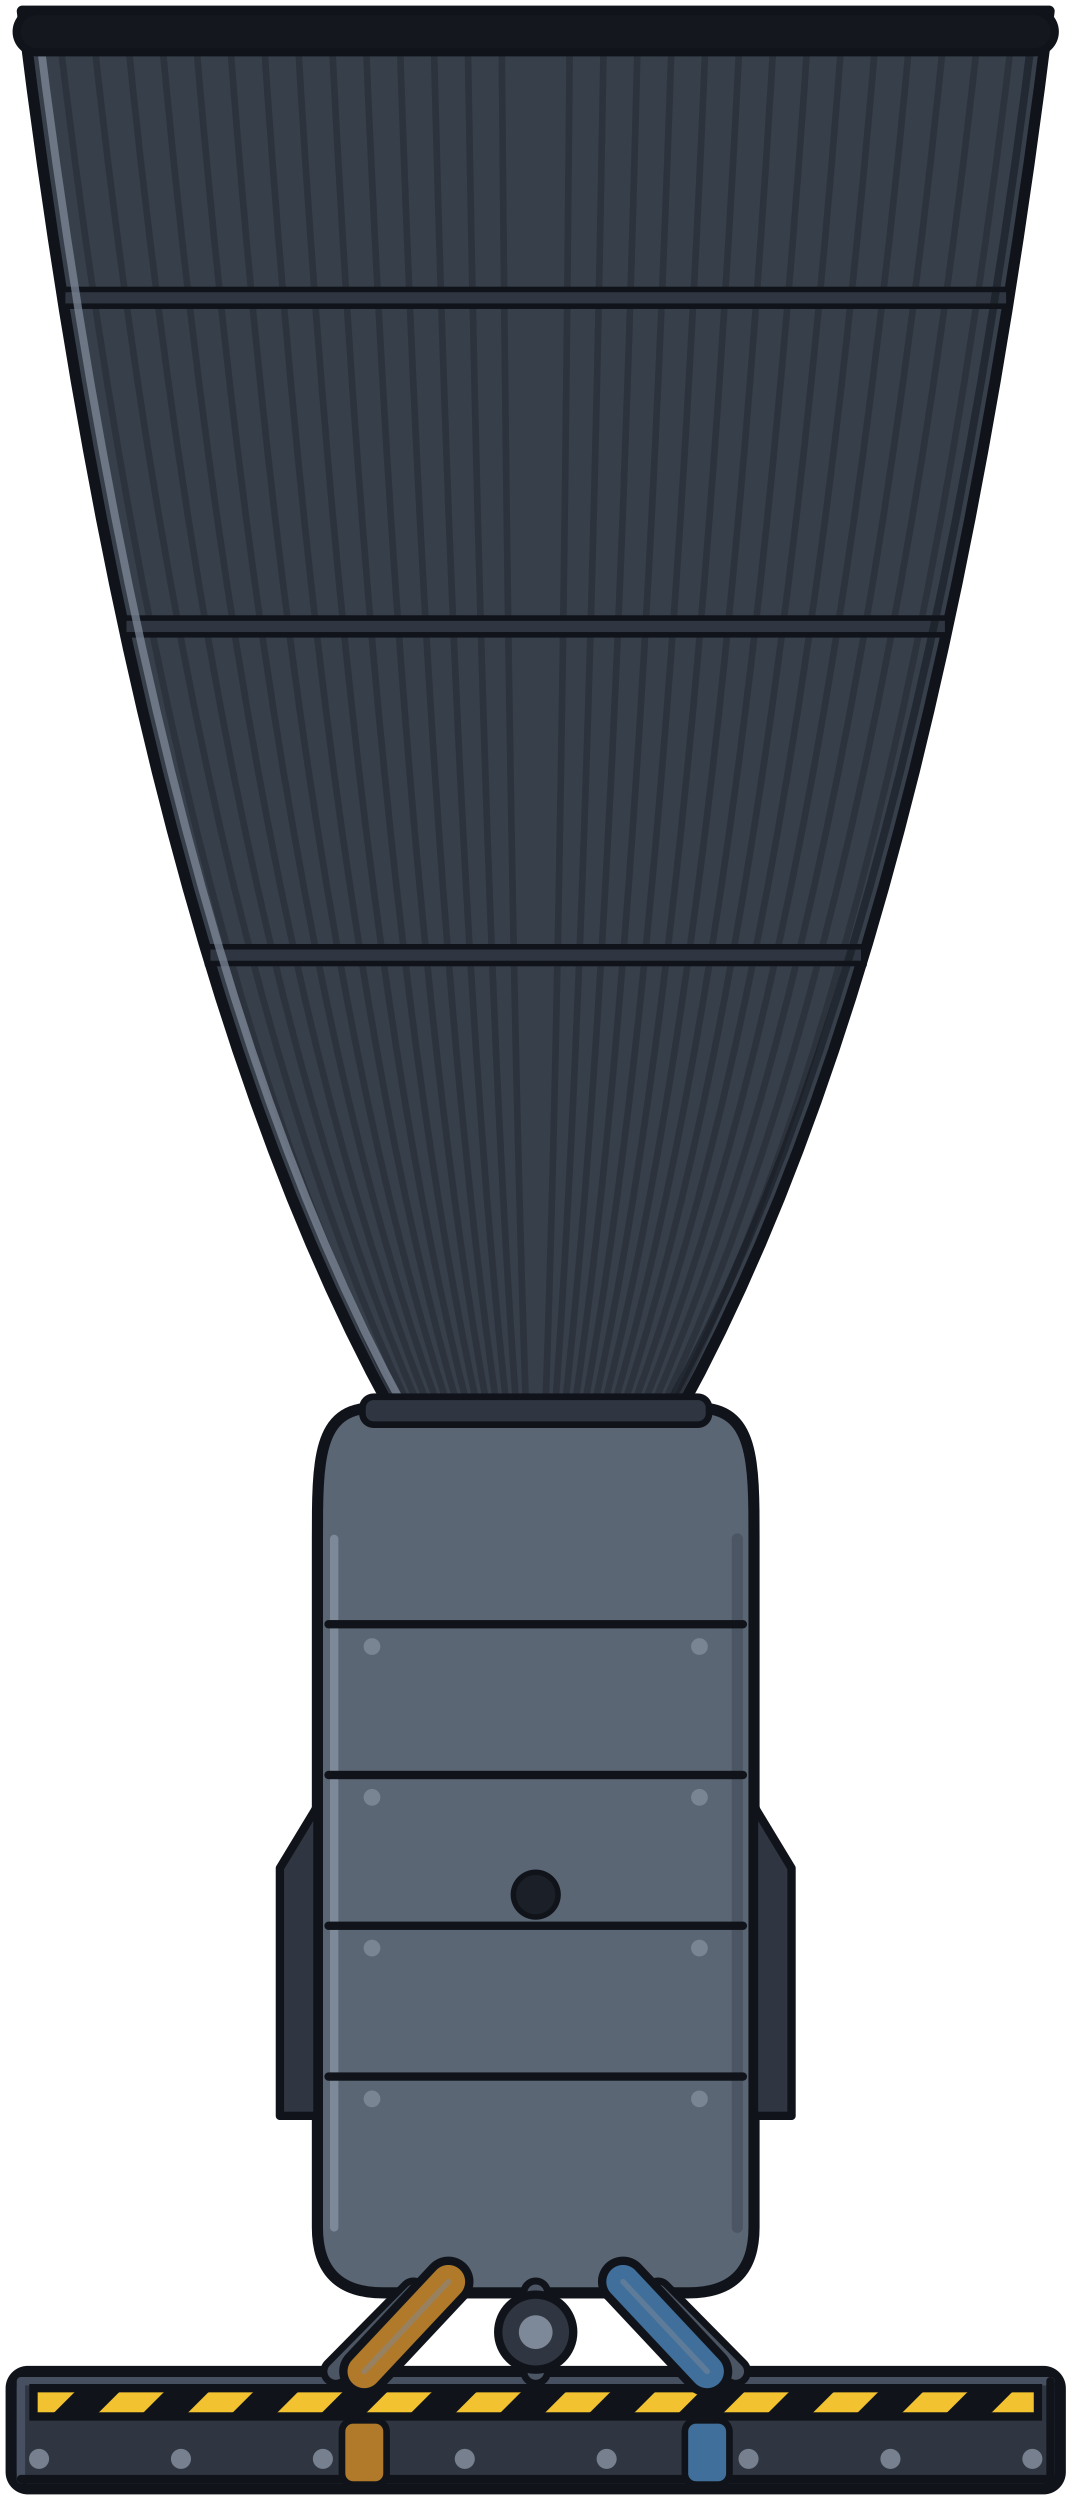
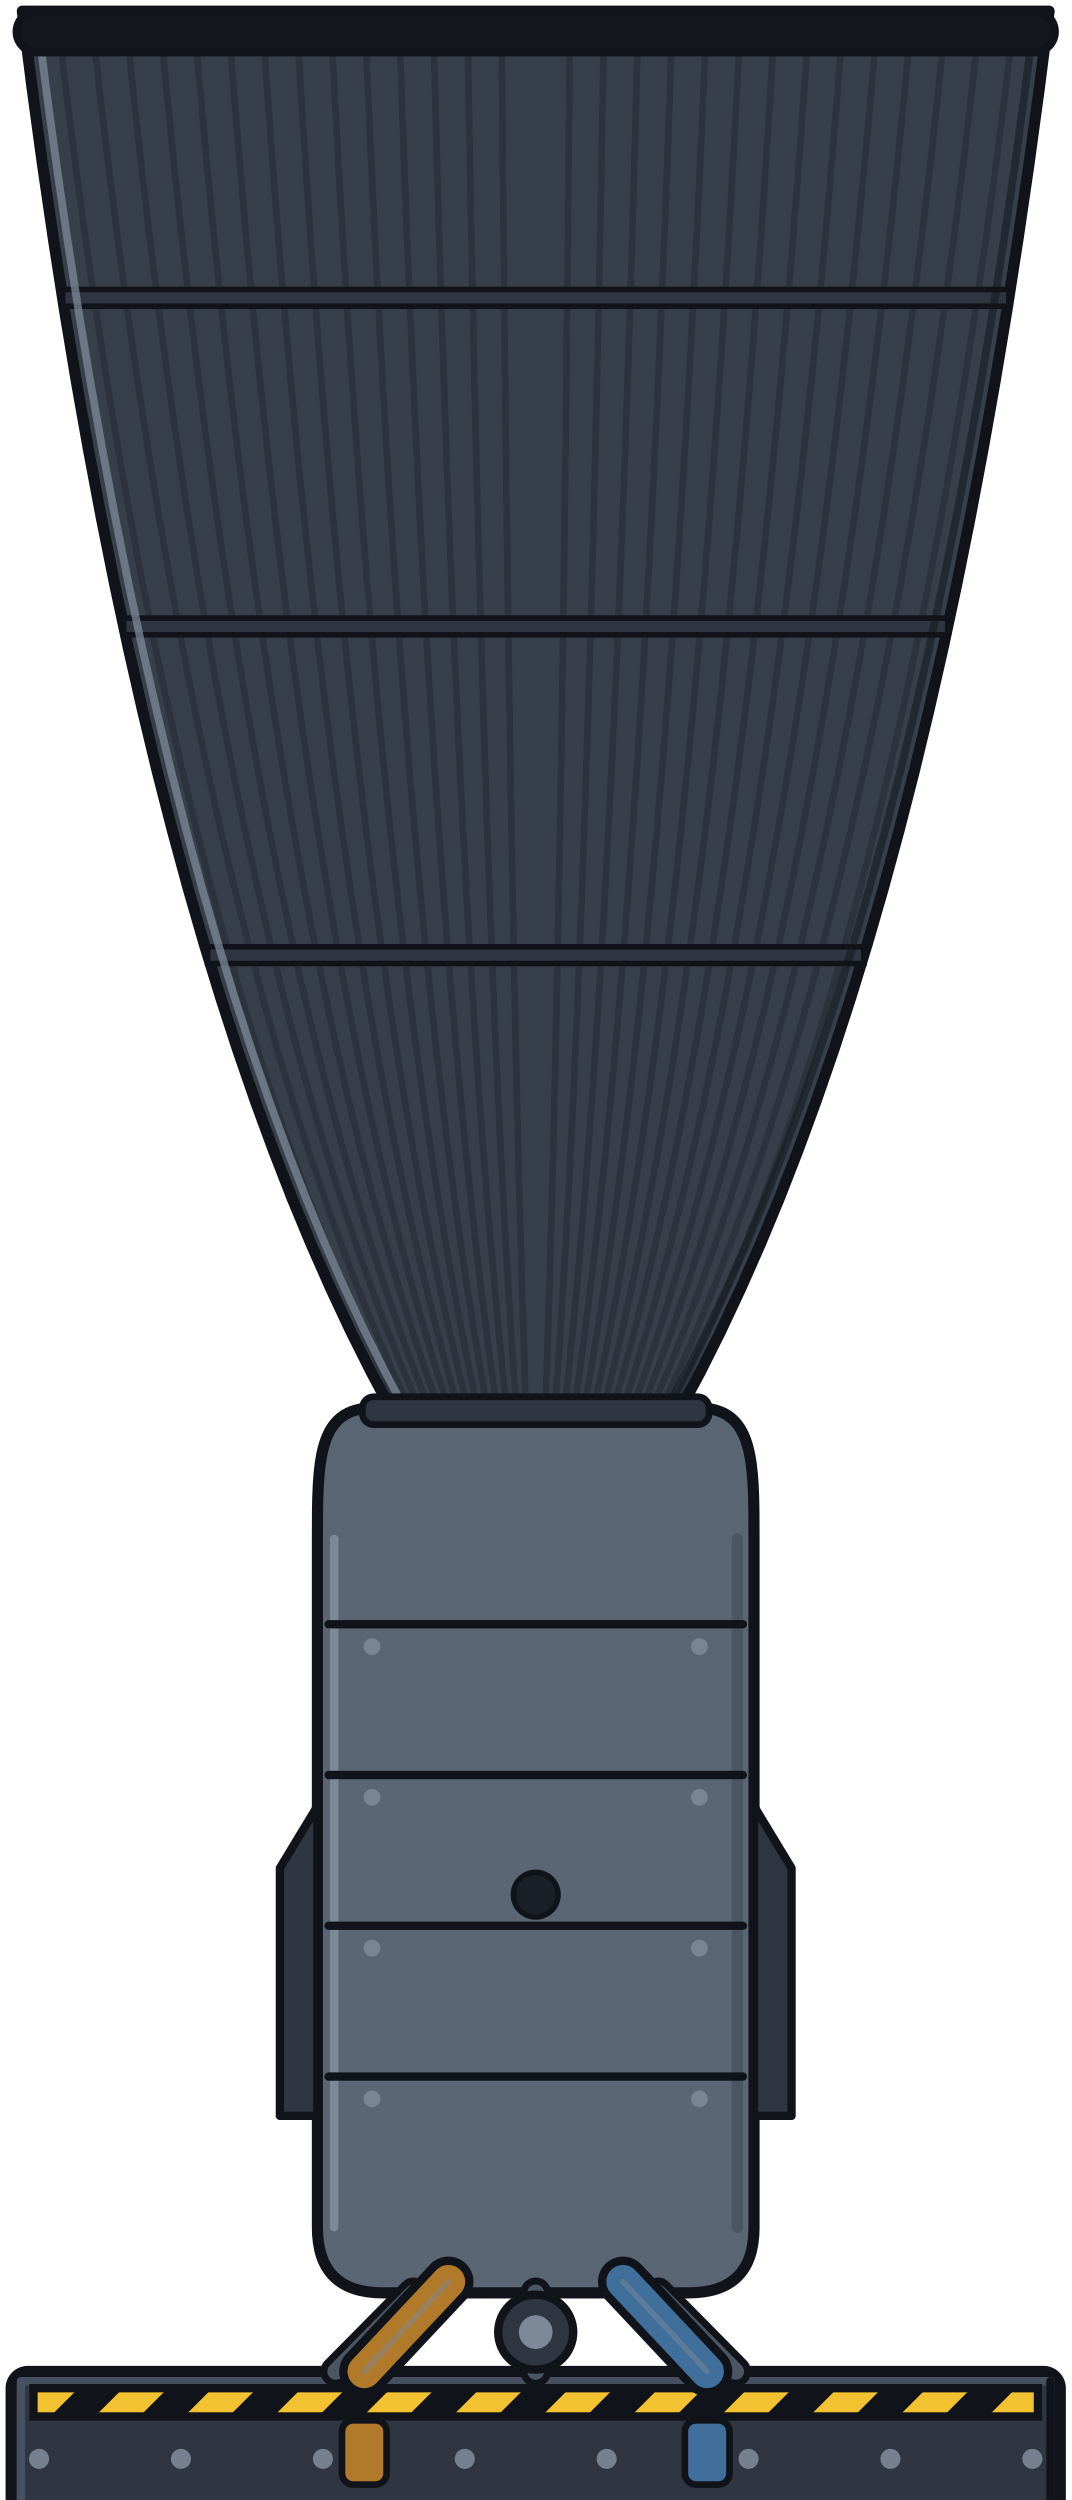
<svg xmlns="http://www.w3.org/2000/svg" width="192" height="448" viewBox="0 0 192 448">
  <defs>
    <radialGradient id="gunship_drive_c_nacelle_l_throat">
      <stop offset="0" stop-color="#ffffff" stop-opacity="0.95" />
      <stop offset="0.35" stop-color="#9fd8ff" stop-opacity="0.9" />
      <stop offset="1" stop-color="#9fd8ff" stop-opacity="0" />
    </radialGradient>
  </defs>
  <g id="base">
-     <rect x="2" y="424.96" width="188" height="21.04" rx="3" fill="#2f3641" stroke="#10141a" stroke-width="2" />
-     <path d="M3.75,444.25 L3.75,426.71 L188.25,426.71" fill="none" stroke="#465060" stroke-width="1.5" stroke-linejoin="round" stroke-linecap="round" data-baked="1" />
-     <path d="M188.25,426.71 L188.25,444.25 L3.75,444.25" fill="none" stroke="#10141a" stroke-width="1.5" stroke-linejoin="round" stroke-linecap="round" data-baked="1" />
+     <rect x="2" y="424.96" width="188" height="29.04" rx="3" fill="#2f3641" stroke="#10141a" stroke-width="2" />
+     <path d="M3.75,452.25 L3.75,426.71 L188.25,426.71" fill="none" stroke="#465060" stroke-width="1.5" stroke-linejoin="round" stroke-linecap="round" data-baked="1" />
+     <path d="M188.25,426.71 L188.25,452.25 L3.75,452.25" fill="none" stroke="#10141a" stroke-width="1.5" stroke-linejoin="round" stroke-linecap="round" data-baked="1" />
    <clipPath id="hz_nacelle_l_6_427">
      <rect x="6" y="427.96" width="180" height="5.07" />
    </clipPath>
    <rect x="6" y="427.96" width="180" height="5.07" fill="#f2c230" />
    <g clip-path="url(#hz_nacelle_l_6_427)">
      <polygon points="-7,433.03 1,433.03 6.07,427.96 -1.93,427.96" fill="#10141a" />
      <polygon points="9,433.03 17,433.03 22.07,427.96 14.07,427.96" fill="#10141a" />
      <polygon points="25,433.03 33,433.03 38.07,427.96 30.07,427.96" fill="#10141a" />
      <polygon points="41,433.03 49,433.03 54.07,427.96 46.07,427.96" fill="#10141a" />
      <polygon points="57,433.03 65,433.03 70.07,427.96 62.07,427.96" fill="#10141a" />
      <polygon points="73,433.03 81,433.03 86.07,427.96 78.07,427.96" fill="#10141a" />
      <polygon points="89,433.03 97,433.03 102.07,427.96 94.07,427.96" fill="#10141a" />
      <polygon points="105,433.03 113,433.03 118.07,427.96 110.07,427.96" fill="#10141a" />
      <polygon points="121,433.03 129,433.03 134.07,427.96 126.07,427.96" fill="#10141a" />
      <polygon points="137,433.03 145,433.03 150.07,427.96 142.07,427.96" fill="#10141a" />
      <polygon points="153,433.03 161,433.03 166.07,427.96 158.07,427.96" fill="#10141a" />
      <polygon points="169,433.03 177,433.03 182.07,427.96 174.07,427.96" fill="#10141a" />
      <polygon points="185,433.03 193,433.03 198.07,427.96 190.07,427.96" fill="#10141a" />
    </g>
    <rect x="6" y="427.96" width="180" height="5.07" fill="none" stroke="#10141a" stroke-width="1.5" />
    <circle cx="7" cy="440.63" r="1.8" fill="#7d8898" opacity="0.9" />
    <circle cx="32.43" cy="440.63" r="1.8" fill="#7d8898" opacity="0.9" />
    <circle cx="57.86" cy="440.63" r="1.8" fill="#7d8898" opacity="0.9" />
    <circle cx="83.29" cy="440.63" r="1.8" fill="#7d8898" opacity="0.9" />
    <circle cx="108.71" cy="440.63" r="1.8" fill="#7d8898" opacity="0.9" />
    <circle cx="134.14" cy="440.63" r="1.8" fill="#7d8898" opacity="0.9" />
    <circle cx="159.57" cy="440.63" r="1.8" fill="#7d8898" opacity="0.9" />
    <circle cx="185" cy="440.63" r="1.8" fill="#7d8898" opacity="0.9" />
    <rect x="61.28" y="433.72" width="8" height="11.52" rx="2" fill="#b07a2a" stroke="#10141a" stroke-width="1.2" />
    <rect x="122.72" y="433.72" width="8" height="11.52" rx="2" fill="#3f6f9a" stroke="#10141a" stroke-width="1.2" />
    <path d="M113.48,294.83 L113.25,292.93 L112.62,291.18 L111.69,289.57 L110.57,288.06 L109.34,286.64 L108.11,285.29 L106.99,283.99 L106.06,282.7 L105.43,281.42 L105.2,280.11 L105.22,279.75 L105.28,279.38 L105.37,279.03 L105.5,278.68 L105.67,278.36 L105.87,278.05 L109.97,272.19 L113.99,266.04 L117.92,259.59 L121.76,252.85 L125.52,245.81 L129.19,238.47 L132.77,230.83 L136.27,222.9 L139.68,214.68 L143,206.15 L146.24,197.33 L149.39,188.21 L152.45,178.8 L155.43,169.09 L158.32,159.08 L161.12,148.78 L163.84,138.18 L166.46,127.28 L169.01,116.09 L171.47,104.6 L173.84,92.81 L176.12,80.73 L178.32,68.35 L180.43,55.67 L182.45,42.7 L184.39,29.43 L186.24,15.86 L188,2 L4,2 L5.76,15.86 L7.61,29.43 L9.55,42.7 L11.57,55.67 L13.68,68.35 L15.88,80.73 L18.16,92.81 L20.53,104.6 L22.99,116.09 L25.54,127.28 L28.16,138.18 L30.88,148.78 L33.68,159.08 L36.57,169.09 L39.55,178.8 L42.61,188.21 L45.76,197.33 L49,206.15 L52.32,214.68 L55.73,222.9 L59.23,230.83 L62.81,238.47 L66.48,245.81 L70.24,252.85 L74.08,259.59 L78.01,266.04 L82.03,272.19 L86.13,278.05 L86.33,278.36 L86.5,278.68 L86.63,279.03 L86.72,279.38 L86.78,279.75 L86.8,280.11 L86.57,281.42 L85.94,282.7 L85.01,283.99 L83.89,285.29 L82.66,286.64 L81.43,288.06 L80.31,289.57 L79.38,291.18 L78.75,292.93 L78.52,294.83 Z" fill="#373f4b" stroke="#10141a" stroke-width="2" stroke-linejoin="round" stroke-linecap="round" />
    <path d="M95.39,280.11 L95.39,279.75 L95.38,279.38 L95.38,279.03 L95.37,278.68 L95.36,278.36 L95.34,278.05 L95.07,272.19 L94.8,266.04 L94.54,259.59 L94.28,252.85 L94.03,245.81 L93.79,238.47 L93.55,230.83 L93.32,222.9 L93.09,214.68 L92.87,206.15 L92.65,197.33 L92.44,188.21 L92.24,178.8 L92.04,169.09 L91.85,159.08 L91.66,148.78 L91.48,138.18 L91.3,127.28 L91.13,116.09 L90.97,104.6 L90.81,92.81 L90.66,80.73 L90.51,68.35 L90.37,55.67 L90.24,42.7 L90.11,29.43 L89.98,15.86 L89.87,2" fill="none" stroke="#2a3039" stroke-width="1.2" stroke-linejoin="round" stroke-linecap="round" opacity="0.8" />
    <path d="M96.61,280.11 L96.61,279.75 L96.62,279.38 L96.62,279.03 L96.63,278.68 L96.64,278.36 L96.66,278.05 L96.93,272.19 L97.2,266.04 L97.46,259.59 L97.72,252.85 L97.97,245.81 L98.21,238.47 L98.45,230.83 L98.68,222.9 L98.91,214.68 L99.13,206.15 L99.35,197.33 L99.56,188.21 L99.76,178.8 L99.96,169.09 L100.15,159.08 L100.34,148.78 L100.52,138.18 L100.7,127.28 L100.87,116.09 L101.03,104.6 L101.19,92.81 L101.34,80.73 L101.49,68.35 L101.63,55.67 L101.76,42.7 L101.89,29.43 L102.02,15.86 L102.13,2" fill="none" stroke="#2a3039" stroke-width="1.2" stroke-linejoin="round" stroke-linecap="round" opacity="0.8" />
    <path d="M94.77,280.11 L94.77,279.75 L94.76,279.38 L94.75,279.03 L94.73,278.68 L94.71,278.36 L94.68,278.05 L94.14,272.19 L93.6,266.04 L93.08,259.59 L92.57,252.85 L92.06,245.81 L91.57,238.47 L91.1,230.83 L90.63,222.9 L90.18,214.68 L89.73,206.15 L89.3,197.33 L88.88,188.21 L88.47,178.8 L88.08,169.09 L87.69,159.08 L87.32,148.78 L86.96,138.18 L86.6,127.28 L86.27,116.09 L85.94,104.6 L85.62,92.81 L85.32,80.73 L85.02,68.35 L84.74,55.67 L84.47,42.7 L84.22,29.43 L83.97,15.86 L83.73,2" fill="none" stroke="#2a3039" stroke-width="1.2" stroke-linejoin="round" stroke-linecap="round" opacity="0.8" />
    <path d="M97.23,280.11 L97.23,279.75 L97.24,279.38 L97.25,279.03 L97.27,278.68 L97.29,278.36 L97.32,278.05 L97.86,272.19 L98.4,266.04 L98.92,259.59 L99.43,252.85 L99.94,245.81 L100.43,238.47 L100.9,230.83 L101.37,222.9 L101.82,214.68 L102.27,206.15 L102.7,197.33 L103.12,188.21 L103.53,178.8 L103.92,169.09 L104.31,159.08 L104.68,148.78 L105.04,138.18 L105.4,127.28 L105.73,116.09 L106.06,104.6 L106.38,92.81 L106.68,80.73 L106.98,68.35 L107.26,55.67 L107.53,42.7 L107.78,29.43 L108.03,15.86 L108.27,2" fill="none" stroke="#2a3039" stroke-width="1.2" stroke-linejoin="round" stroke-linecap="round" opacity="0.8" />
    <path d="M94.16,280.11 L94.16,279.75 L94.14,279.38 L94.13,279.03 L94.1,278.68 L94.07,278.36 L94.03,278.05 L93.21,272.19 L92.4,266.04 L91.62,259.59 L90.85,252.85 L90.1,245.81 L89.36,238.47 L88.65,230.83 L87.95,222.9 L87.26,214.68 L86.6,206.15 L85.95,197.33 L85.32,188.21 L84.71,178.8 L84.11,169.09 L83.54,159.08 L82.98,148.78 L82.43,138.18 L81.91,127.28 L81.4,116.09 L80.91,104.6 L80.43,92.81 L79.98,80.73 L79.54,68.35 L79.11,55.67 L78.71,42.7 L78.32,29.43 L77.95,15.86 L77.6,2" fill="none" stroke="#2a3039" stroke-width="1.2" stroke-linejoin="round" stroke-linecap="round" opacity="0.8" />
    <path d="M97.84,280.11 L97.84,279.75 L97.86,279.38 L97.87,279.03 L97.9,278.68 L97.93,278.36 L97.97,278.05 L98.79,272.19 L99.6,266.04 L100.38,259.59 L101.15,252.85 L101.9,245.81 L102.64,238.47 L103.35,230.83 L104.05,222.9 L104.74,214.68 L105.4,206.15 L106.05,197.33 L106.68,188.21 L107.29,178.8 L107.89,169.09 L108.46,159.08 L109.02,148.78 L109.57,138.18 L110.09,127.28 L110.6,116.09 L111.09,104.6 L111.57,92.81 L112.02,80.73 L112.46,68.35 L112.89,55.67 L113.29,42.7 L113.68,29.43 L114.05,15.86 L114.4,2" fill="none" stroke="#2a3039" stroke-width="1.2" stroke-linejoin="round" stroke-linecap="round" opacity="0.8" />
    <path d="M93.55,280.11 L93.54,279.75 L93.53,279.38 L93.5,279.03 L93.47,278.68 L93.42,278.36 L93.37,278.05 L92.27,272.19 L91.2,266.04 L90.15,259.59 L89.13,252.85 L88.13,245.81 L87.15,238.47 L86.19,230.83 L85.26,222.9 L84.35,214.68 L83.47,206.15 L82.6,197.33 L81.76,188.21 L80.95,178.8 L80.15,169.09 L79.38,159.08 L78.64,148.78 L77.91,138.18 L77.21,127.28 L76.53,116.09 L75.88,104.6 L75.24,92.81 L74.64,80.73 L74.05,68.35 L73.49,55.67 L72.95,42.7 L72.43,29.43 L71.94,15.86 L71.47,2" fill="none" stroke="#2a3039" stroke-width="1.2" stroke-linejoin="round" stroke-linecap="round" opacity="0.8" />
    <path d="M98.45,280.11 L98.46,279.75 L98.47,279.38 L98.5,279.03 L98.53,278.68 L98.58,278.36 L98.63,278.05 L99.73,272.19 L100.8,266.04 L101.85,259.59 L102.87,252.85 L103.87,245.81 L104.85,238.47 L105.81,230.83 L106.74,222.9 L107.65,214.68 L108.53,206.15 L109.4,197.33 L110.24,188.21 L111.05,178.8 L111.85,169.09 L112.62,159.08 L113.36,148.78 L114.09,138.18 L114.79,127.28 L115.47,116.09 L116.12,104.6 L116.76,92.81 L117.36,80.73 L117.95,68.35 L118.51,55.67 L119.05,42.7 L119.57,29.43 L120.06,15.86 L120.53,2" fill="none" stroke="#2a3039" stroke-width="1.2" stroke-linejoin="round" stroke-linecap="round" opacity="0.8" />
    <path d="M92.93,280.11 L92.93,279.75 L92.91,279.38 L92.88,279.03 L92.83,278.68 L92.78,278.36 L92.71,278.05 L91.34,272.19 L90,266.04 L88.69,259.59 L87.41,252.85 L86.16,245.81 L84.94,238.47 L83.74,230.83 L82.58,222.9 L81.44,214.68 L80.33,206.15 L79.25,197.33 L78.2,188.21 L77.18,178.8 L76.19,169.09 L75.23,159.08 L74.29,148.78 L73.39,138.18 L72.51,127.28 L71.66,116.09 L70.84,104.6 L70.05,92.81 L69.29,80.73 L68.56,68.35 L67.86,55.67 L67.18,42.7 L66.54,29.43 L65.92,15.86 L65.33,2" fill="none" stroke="#2a3039" stroke-width="1.2" stroke-linejoin="round" stroke-linecap="round" opacity="0.8" />
    <path d="M99.07,280.11 L99.07,279.75 L99.09,279.38 L99.12,279.03 L99.17,278.68 L99.22,278.36 L99.29,278.05 L100.66,272.19 L102,266.04 L103.31,259.59 L104.59,252.85 L105.84,245.81 L107.06,238.47 L108.26,230.83 L109.42,222.9 L110.56,214.68 L111.67,206.15 L112.75,197.33 L113.8,188.21 L114.82,178.8 L115.81,169.09 L116.77,159.08 L117.71,148.78 L118.61,138.18 L119.49,127.28 L120.34,116.09 L121.16,104.6 L121.95,92.81 L122.71,80.73 L123.44,68.35 L124.14,55.67 L124.82,42.7 L125.46,29.43 L126.08,15.86 L126.67,2" fill="none" stroke="#2a3039" stroke-width="1.2" stroke-linejoin="round" stroke-linecap="round" opacity="0.8" />
    <path d="M92.32,280.11 L92.31,279.75 L92.29,279.38 L92.25,279.03 L92.2,278.68 L92.13,278.36 L92.05,278.05 L90.41,272.19 L88.8,266.04 L87.23,259.59 L85.7,252.85 L84.19,245.81 L82.72,238.47 L81.29,230.83 L79.89,222.9 L78.53,214.68 L77.2,206.15 L75.91,197.33 L74.65,188.21 L73.42,178.8 L72.23,169.09 L71.07,159.08 L69.95,148.78 L68.87,138.18 L67.81,127.28 L66.8,116.09 L65.81,104.6 L64.87,92.81 L63.95,80.73 L63.07,68.35 L62.23,55.67 L61.42,42.7 L60.65,29.43 L59.91,15.86 L59.2,2" fill="none" stroke="#2a3039" stroke-width="1.2" stroke-linejoin="round" stroke-linecap="round" opacity="0.8" />
    <path d="M99.68,280.11 L99.69,279.75 L99.71,279.38 L99.75,279.03 L99.8,278.68 L99.87,278.36 L99.95,278.05 L101.59,272.19 L103.2,266.04 L104.77,259.59 L106.3,252.85 L107.81,245.81 L109.28,238.47 L110.71,230.83 L112.11,222.9 L113.47,214.68 L114.8,206.15 L116.09,197.33 L117.35,188.21 L118.58,178.8 L119.77,169.09 L120.93,159.08 L122.05,148.78 L123.13,138.18 L124.19,127.28 L125.2,116.09 L126.19,104.6 L127.13,92.81 L128.05,80.73 L128.93,68.35 L129.77,55.67 L130.58,42.7 L131.35,29.43 L132.09,15.86 L132.8,2" fill="none" stroke="#2a3039" stroke-width="1.2" stroke-linejoin="round" stroke-linecap="round" opacity="0.8" />
    <path d="M91.71,280.11 L91.7,279.75 L91.67,279.38 L91.63,279.03 L91.56,278.68 L91.49,278.36 L91.39,278.05 L89.48,272.19 L87.6,266.04 L85.77,259.59 L83.98,252.85 L82.22,245.81 L80.51,238.47 L78.84,230.83 L77.21,222.9 L75.62,214.68 L74.07,206.15 L72.56,197.33 L71.09,188.21 L69.66,178.8 L68.27,169.09 L66.92,159.08 L65.61,148.78 L64.34,138.18 L63.12,127.28 L61.93,116.09 L60.78,104.6 L59.68,92.81 L58.61,80.73 L57.59,68.35 L56.6,55.67 L55.66,42.7 L54.75,29.43 L53.89,15.86 L53.07,2" fill="none" stroke="#2a3039" stroke-width="1.2" stroke-linejoin="round" stroke-linecap="round" opacity="0.8" />
    <path d="M100.29,280.11 L100.3,279.75 L100.33,279.38 L100.37,279.03 L100.44,278.68 L100.51,278.36 L100.61,278.05 L102.52,272.19 L104.4,266.04 L106.23,259.59 L108.02,252.85 L109.78,245.81 L111.49,238.47 L113.16,230.83 L114.79,222.9 L116.38,214.68 L117.93,206.15 L119.44,197.33 L120.91,188.21 L122.34,178.8 L123.73,169.09 L125.08,159.08 L126.39,148.78 L127.66,138.18 L128.88,127.28 L130.07,116.09 L131.22,104.6 L132.32,92.81 L133.39,80.73 L134.41,68.35 L135.4,55.67 L136.34,42.7 L137.25,29.43 L138.11,15.86 L138.93,2" fill="none" stroke="#2a3039" stroke-width="1.2" stroke-linejoin="round" stroke-linecap="round" opacity="0.8" />
    <path d="M91.09,280.11 L91.08,279.75 L91.05,279.38 L91,279.03 L90.93,278.68 L90.84,278.36 L90.74,278.05 L88.55,272.19 L86.41,266.04 L84.31,259.59 L82.26,252.85 L80.26,245.81 L78.3,238.47 L76.39,230.83 L74.52,222.9 L72.71,214.68 L70.93,206.15 L69.21,197.33 L67.53,188.21 L65.89,178.8 L64.31,169.09 L62.77,159.08 L61.27,148.78 L59.82,138.18 L58.42,127.28 L57.06,116.09 L55.75,104.6 L54.49,92.81 L53.27,80.73 L52.1,68.35 L50.97,55.67 L49.89,42.7 L48.86,29.43 L47.87,15.86 L46.93,2" fill="none" stroke="#2a3039" stroke-width="1.2" stroke-linejoin="round" stroke-linecap="round" opacity="0.8" />
    <path d="M100.91,280.11 L100.92,279.75 L100.95,279.38 L101,279.03 L101.07,278.68 L101.16,278.36 L101.26,278.05 L103.45,272.19 L105.59,266.04 L107.69,259.59 L109.74,252.85 L111.74,245.81 L113.7,238.47 L115.61,230.83 L117.48,222.9 L119.29,214.68 L121.07,206.15 L122.79,197.33 L124.47,188.21 L126.11,178.8 L127.69,169.09 L129.23,159.08 L130.73,148.78 L132.18,138.18 L133.58,127.28 L134.94,116.09 L136.25,104.6 L137.51,92.81 L138.73,80.73 L139.9,68.35 L141.03,55.67 L142.11,42.7 L143.14,29.43 L144.13,15.86 L145.07,2" fill="none" stroke="#2a3039" stroke-width="1.2" stroke-linejoin="round" stroke-linecap="round" opacity="0.8" />
    <path d="M90.48,280.11 L90.47,279.75 L90.43,279.38 L90.38,279.03 L90.3,278.68 L90.2,278.36 L90.08,278.05 L87.62,272.19 L85.21,266.04 L82.85,259.59 L80.54,252.85 L78.29,245.81 L76.09,238.47 L73.94,230.83 L71.84,222.9 L69.79,214.68 L67.8,206.15 L65.86,197.33 L63.97,188.21 L62.13,178.8 L60.34,169.09 L58.61,159.08 L56.93,148.78 L55.3,138.18 L53.72,127.28 L52.2,116.09 L50.72,104.6 L49.3,92.81 L47.93,80.73 L46.61,68.35 L45.34,55.67 L44.13,42.7 L42.97,29.43 L41.86,15.86 L40.8,2" fill="none" stroke="#2a3039" stroke-width="1.2" stroke-linejoin="round" stroke-linecap="round" opacity="0.8" />
    <path d="M101.52,280.11 L101.53,279.75 L101.57,279.38 L101.62,279.03 L101.7,278.68 L101.8,278.36 L101.92,278.05 L104.38,272.19 L106.79,266.04 L109.15,259.59 L111.46,252.85 L113.71,245.81 L115.91,238.47 L118.06,230.83 L120.16,222.9 L122.21,214.68 L124.2,206.15 L126.14,197.33 L128.03,188.21 L129.87,178.8 L131.66,169.09 L133.39,159.08 L135.07,148.78 L136.7,138.18 L138.28,127.28 L139.8,116.09 L141.28,104.6 L142.7,92.81 L144.07,80.73 L145.39,68.35 L146.66,55.67 L147.87,42.7 L149.03,29.43 L150.14,15.86 L151.2,2" fill="none" stroke="#2a3039" stroke-width="1.2" stroke-linejoin="round" stroke-linecap="round" opacity="0.8" />
    <path d="M89.87,280.11 L89.85,279.75 L89.82,279.38 L89.75,279.03 L89.66,278.68 L89.55,278.36 L89.42,278.05 L86.68,272.19 L84.01,266.04 L81.39,259.59 L78.83,252.85 L76.32,245.81 L73.87,238.47 L71.49,230.83 L69.16,222.9 L66.88,214.68 L64.67,206.15 L62.51,197.33 L60.41,188.21 L58.37,178.8 L56.38,169.09 L54.46,159.08 L52.59,148.78 L50.78,138.18 L49.02,127.28 L47.33,116.09 L45.69,104.6 L44.11,92.81 L42.59,80.73 L41.12,68.35 L39.72,55.67 L38.37,42.7 L37.08,29.43 L35.84,15.86 L34.67,2" fill="none" stroke="#2a3039" stroke-width="1.2" stroke-linejoin="round" stroke-linecap="round" opacity="0.8" />
    <path d="M102.13,280.11 L102.15,279.75 L102.18,279.38 L102.25,279.03 L102.34,278.68 L102.45,278.36 L102.58,278.05 L105.32,272.19 L107.99,266.04 L110.61,259.59 L113.17,252.85 L115.68,245.81 L118.13,238.47 L120.51,230.83 L122.84,222.9 L125.12,214.68 L127.33,206.15 L129.49,197.33 L131.59,188.21 L133.63,178.8 L135.62,169.09 L137.54,159.08 L139.41,148.78 L141.22,138.18 L142.98,127.28 L144.67,116.09 L146.31,104.6 L147.89,92.81 L149.41,80.73 L150.88,68.35 L152.28,55.67 L153.63,42.7 L154.92,29.43 L156.16,15.86 L157.33,2" fill="none" stroke="#2a3039" stroke-width="1.2" stroke-linejoin="round" stroke-linecap="round" opacity="0.8" />
    <path d="M89.25,280.11 L89.24,279.75 L89.2,279.38 L89.13,279.03 L89.03,278.68 L88.91,278.36 L88.76,278.05 L85.75,272.19 L82.81,266.04 L79.93,259.59 L77.11,252.85 L74.35,245.81 L71.66,238.47 L69.03,230.83 L66.47,222.9 L63.97,214.68 L61.53,206.15 L59.16,197.33 L56.85,188.21 L54.6,178.8 L52.42,169.09 L50.3,159.08 L48.25,148.78 L46.25,138.18 L44.33,127.28 L42.46,116.09 L40.66,104.6 L38.92,92.81 L37.25,80.73 L35.64,68.35 L34.09,55.67 L32.6,42.7 L31.18,29.43 L29.83,15.86 L28.53,2" fill="none" stroke="#2a3039" stroke-width="1.2" stroke-linejoin="round" stroke-linecap="round" opacity="0.8" />
    <path d="M102.75,280.11 L102.76,279.75 L102.8,279.38 L102.87,279.03 L102.97,278.68 L103.09,278.36 L103.24,278.05 L106.25,272.19 L109.19,266.04 L112.07,259.59 L114.89,252.85 L117.65,245.81 L120.34,238.47 L122.97,230.83 L125.53,222.9 L128.03,214.68 L130.47,206.15 L132.84,197.33 L135.15,188.21 L137.4,178.8 L139.58,169.09 L141.7,159.08 L143.75,148.78 L145.75,138.18 L147.67,127.28 L149.54,116.09 L151.34,104.6 L153.08,92.81 L154.75,80.73 L156.36,68.35 L157.91,55.67 L159.4,42.7 L160.82,29.43 L162.17,15.86 L163.47,2" fill="none" stroke="#2a3039" stroke-width="1.2" stroke-linejoin="round" stroke-linecap="round" opacity="0.8" />
    <path d="M88.64,280.11 L88.62,279.75 L88.58,279.38 L88.5,279.03 L88.4,278.68 L88.26,278.36 L88.1,278.05 L84.82,272.19 L81.61,266.04 L78.46,259.59 L75.39,252.85 L72.39,245.81 L69.45,238.47 L66.58,230.83 L63.79,222.9 L61.06,214.68 L58.4,206.15 L55.81,197.33 L53.29,188.21 L50.84,178.8 L48.46,169.09 L46.15,159.08 L43.91,148.78 L41.73,138.18 L39.63,127.28 L37.59,116.09 L35.63,104.6 L33.73,92.81 L31.91,80.73 L30.15,68.35 L28.46,55.67 L26.84,42.7 L25.29,29.43 L23.81,15.86 L22.4,2" fill="none" stroke="#2a3039" stroke-width="1.2" stroke-linejoin="round" stroke-linecap="round" opacity="0.8" />
    <path d="M103.36,280.11 L103.38,279.75 L103.42,279.38 L103.5,279.03 L103.6,278.68 L103.74,278.36 L103.9,278.05 L107.18,272.19 L110.39,266.04 L113.54,259.59 L116.61,252.85 L119.61,245.81 L122.55,238.47 L125.42,230.83 L128.21,222.9 L130.94,214.68 L133.6,206.15 L136.19,197.33 L138.71,188.21 L141.16,178.8 L143.54,169.09 L145.85,159.08 L148.09,148.78 L150.27,138.18 L152.37,127.28 L154.41,116.09 L156.37,104.6 L158.27,92.81 L160.09,80.73 L161.85,68.35 L163.54,55.67 L165.16,42.7 L166.71,29.43 L168.19,15.86 L169.6,2" fill="none" stroke="#2a3039" stroke-width="1.2" stroke-linejoin="round" stroke-linecap="round" opacity="0.8" />
    <path d="M88.03,280.11 L88.01,279.75 L87.96,279.38 L87.88,279.03 L87.76,278.68 L87.62,278.36 L87.44,278.05 L83.89,272.19 L80.41,266.04 L77,259.59 L73.67,252.85 L70.42,245.81 L67.24,238.47 L64.13,230.83 L61.1,222.9 L58.15,214.68 L55.27,206.15 L52.46,197.33 L49.73,188.21 L47.08,178.8 L44.5,169.09 L41.99,159.08 L39.56,148.78 L37.21,138.18 L34.93,127.28 L32.73,116.09 L30.6,104.6 L28.54,92.81 L26.56,80.73 L24.66,68.35 L22.83,55.67 L21.08,42.7 L19.4,29.43 L17.8,15.86 L16.27,2" fill="none" stroke="#2a3039" stroke-width="1.2" stroke-linejoin="round" stroke-linecap="round" opacity="0.8" />
    <path d="M103.97,280.11 L103.99,279.75 L104.04,279.38 L104.12,279.03 L104.24,278.68 L104.38,278.36 L104.56,278.05 L108.11,272.19 L111.59,266.04 L115,259.59 L118.33,252.85 L121.58,245.81 L124.76,238.47 L127.87,230.83 L130.9,222.9 L133.85,214.68 L136.73,206.15 L139.54,197.33 L142.27,188.21 L144.92,178.8 L147.5,169.09 L150.01,159.08 L152.44,148.78 L154.79,138.18 L157.07,127.28 L159.27,116.09 L161.4,104.6 L163.46,92.81 L165.44,80.73 L167.34,68.35 L169.17,55.67 L170.92,42.7 L172.6,29.43 L174.2,15.86 L175.73,2" fill="none" stroke="#2a3039" stroke-width="1.2" stroke-linejoin="round" stroke-linecap="round" opacity="0.8" />
    <path d="M87.41,280.11 L87.4,279.75 L87.34,279.38 L87.25,279.03 L87.13,278.68 L86.97,278.36 L86.79,278.05 L82.96,272.19 L79.21,266.04 L75.54,259.59 L71.96,252.85 L68.45,245.81 L65.02,238.47 L61.68,230.83 L58.42,222.9 L55.24,214.68 L52.13,206.15 L49.11,197.33 L46.17,188.21 L43.31,178.8 L40.54,169.09 L37.84,159.08 L35.22,148.78 L32.69,138.18 L30.23,127.28 L27.86,116.09 L25.57,104.6 L23.35,92.81 L21.22,80.73 L19.17,68.35 L17.2,55.67 L15.31,42.7 L13.51,29.43 L11.78,15.86 L10.13,2" fill="none" stroke="#2a3039" stroke-width="1.2" stroke-linejoin="round" stroke-linecap="round" opacity="0.8" />
    <path d="M104.59,280.11 L104.6,279.75 L104.66,279.38 L104.75,279.03 L104.87,278.68 L105.03,278.36 L105.21,278.05 L109.04,272.19 L112.79,266.04 L116.46,259.59 L120.04,252.85 L123.55,245.81 L126.98,238.47 L130.32,230.83 L133.58,222.9 L136.76,214.68 L139.87,206.15 L142.89,197.33 L145.83,188.21 L148.69,178.8 L151.46,169.09 L154.16,159.08 L156.78,148.78 L159.31,138.18 L161.77,127.28 L164.14,116.09 L166.43,104.6 L168.65,92.81 L170.78,80.73 L172.83,68.35 L174.8,55.67 L176.69,42.7 L178.49,29.43 L180.22,15.86 L181.87,2" fill="none" stroke="#2a3039" stroke-width="1.2" stroke-linejoin="round" stroke-linecap="round" opacity="0.8" />
    <rect x="37.21" y="169.66" width="117.58" height="3" fill="#2f3641" stroke="#10141a" stroke-width="1" />
    <rect x="22.17" y="110.76" width="147.65" height="3" fill="#2f3641" stroke="#10141a" stroke-width="1" />
    <rect x="11.22" y="51.87" width="169.57" height="3" fill="#2f3641" stroke="#10141a" stroke-width="1" />
    <path d="M89.3,280.11 L89.28,279.75 L89.22,279.38 L89.13,279.03 L89,278.68 L88.83,278.36 L88.63,278.05 L84.53,272.19 L80.51,266.04 L76.58,259.59 L72.74,252.85 L68.98,245.81 L65.31,238.47 L61.73,230.83 L58.23,222.9 L54.82,214.68 L51.5,206.15 L48.26,197.33 L45.11,188.21 L42.05,178.8 L39.07,169.09 L36.18,159.08 L33.38,148.78 L30.66,138.18 L28.04,127.28 L25.49,116.09 L23.03,104.6 L20.66,92.81 L18.38,80.73 L16.18,68.35 L14.07,55.67 L12.05,42.7 L10.11,29.43 L8.26,15.86 L6.5,2" fill="none" stroke="#7d8898" stroke-width="1.4" stroke-linejoin="round" stroke-linecap="round" opacity="0.75" />
    <path d="M102.7,280.11 L102.72,279.75 L102.78,279.38 L102.87,279.03 L103,278.68 L103.17,278.36 L103.37,278.05 L107.47,272.19 L111.49,266.04 L115.42,259.59 L119.26,252.85 L123.02,245.81 L126.69,238.47 L130.27,230.83 L133.77,222.9 L137.18,214.68 L140.5,206.15 L143.74,197.33 L146.89,188.21 L149.95,178.8 L152.93,169.09 L155.82,159.08 L158.62,148.78 L161.34,138.18 L163.96,127.28 L166.51,116.09 L168.97,104.6 L171.34,92.81 L173.62,80.73 L175.82,68.35 L177.93,55.67 L179.95,42.7 L181.89,29.43 L183.74,15.86 L185.5,2" fill="none" stroke="#10141a" stroke-width="1.4" stroke-linejoin="round" stroke-linecap="round" opacity="0.5" />
    <rect x="84.8" y="278.11" width="22.4" height="4" rx="2" fill="#4b5563" stroke="#10141a" stroke-width="1.2" />
    <rect x="3" y="2" width="186" height="7.36" rx="3.68" fill="#14181e" stroke="#10141a" stroke-width="1.5" />
    <path d="M66.95,252.3 H125.05 C135.12,252.3 135.12,261.69 135.12,275.77 V399.14 Q135.12,410.88 123.38,410.88 H68.62 Q56.88,410.88 56.88,399.14 V275.77 C56.88,261.69 56.88,252.3 66.95,252.3 Z" fill="#5b6675" stroke="#10141a" stroke-width="2" stroke-linejoin="round" stroke-linecap="round" />
    <path d="M59.88,399.14 V275.77" fill="none" stroke="#7d8898" stroke-width="1.5" stroke-linejoin="round" stroke-linecap="round" />
    <path d="M132.12,399.14 V275.77" fill="none" stroke="#4b5563" stroke-width="2" stroke-linejoin="round" stroke-linecap="round" />
    <rect x="64.95" y="250.3" width="62.11" height="5" rx="2" fill="#2f3641" stroke="#10141a" stroke-width="1.2" />
    <line x1="58.88" y1="291.06" x2="133.12" y2="291.06" stroke="#10141a" stroke-width="1.5" stroke-linecap="round" />
    <circle cx="66.66" cy="295.06" r="1.5" fill="#7d8898" opacity="0.9" />
    <circle cx="125.34" cy="295.06" r="1.5" fill="#7d8898" opacity="0.9" />
    <line x1="58.88" y1="318.08" x2="133.12" y2="318.08" stroke="#10141a" stroke-width="1.5" stroke-linecap="round" />
    <circle cx="66.66" cy="322.08" r="1.5" fill="#7d8898" opacity="0.9" />
    <circle cx="125.34" cy="322.08" r="1.5" fill="#7d8898" opacity="0.9" />
    <line x1="58.88" y1="345.1" x2="133.12" y2="345.1" stroke="#10141a" stroke-width="1.5" stroke-linecap="round" />
    <circle cx="66.66" cy="349.1" r="1.5" fill="#7d8898" opacity="0.9" />
    <circle cx="125.34" cy="349.1" r="1.5" fill="#7d8898" opacity="0.9" />
    <line x1="58.88" y1="372.12" x2="133.12" y2="372.12" stroke="#10141a" stroke-width="1.5" stroke-linecap="round" />
    <circle cx="66.66" cy="376.12" r="1.5" fill="#7d8898" opacity="0.9" />
    <circle cx="125.34" cy="376.12" r="1.5" fill="#7d8898" opacity="0.9" />
    <polygon points="56.88,323.66 50.16,334.76 50.16,379.16 56.88,379.16" fill="#2f3641" stroke="#10141a" stroke-width="1.5" stroke-linejoin="round" />
    <polygon points="135.12,323.66 141.84,334.76 141.84,379.16 135.12,379.16" fill="#2f3641" stroke="#10141a" stroke-width="1.5" stroke-linejoin="round" />
    <line x1="60.17" y1="424.96" x2="74.09" y2="410.88" stroke="#10141a" stroke-width="5.5" stroke-linecap="round" />
    <line x1="60.17" y1="424.96" x2="74.09" y2="410.88" stroke="#4b5563" stroke-width="3" stroke-linecap="round" />
    <line x1="131.83" y1="424.96" x2="117.91" y2="410.88" stroke="#10141a" stroke-width="5.5" stroke-linecap="round" />
    <line x1="131.83" y1="424.96" x2="117.91" y2="410.88" stroke="#4b5563" stroke-width="3" stroke-linecap="round" />
    <line x1="96" y1="410.88" x2="96" y2="424.96" stroke="#10141a" stroke-width="5.5" stroke-linecap="round" />
    <line x1="96" y1="410.88" x2="96" y2="424.96" stroke="#4b5563" stroke-width="3" stroke-linecap="round" />
    <circle cx="96" cy="417.92" r="6.72" fill="#2f3641" stroke="#10141a" stroke-width="1.5" />
    <circle cx="96" cy="417.92" r="3.02" fill="#7d8898" />
    <line x1="80.35" y1="408.88" x2="65.28" y2="424.96" stroke="#10141a" stroke-width="9" stroke-linecap="round" />
    <line x1="80.35" y1="408.88" x2="65.28" y2="424.96" stroke="#b07a2a" stroke-width="6" stroke-linecap="round" />
    <line x1="80.35" y1="408.88" x2="65.28" y2="424.96" stroke="#7d8898" stroke-width="1" stroke-linecap="round" opacity="0.5" />
    <line x1="111.65" y1="408.88" x2="126.72" y2="424.96" stroke="#10141a" stroke-width="9" stroke-linecap="round" />
    <line x1="111.65" y1="408.88" x2="126.72" y2="424.96" stroke="#3f6f9a" stroke-width="6" stroke-linecap="round" />
    <line x1="111.65" y1="408.88" x2="126.72" y2="424.96" stroke="#7d8898" stroke-width="1" stroke-linecap="round" opacity="0.5" />
    <circle cx="96" cy="339.52" r="4" fill="#1b2028" stroke="#10141a" stroke-width="1" />
  </g>
</svg>
